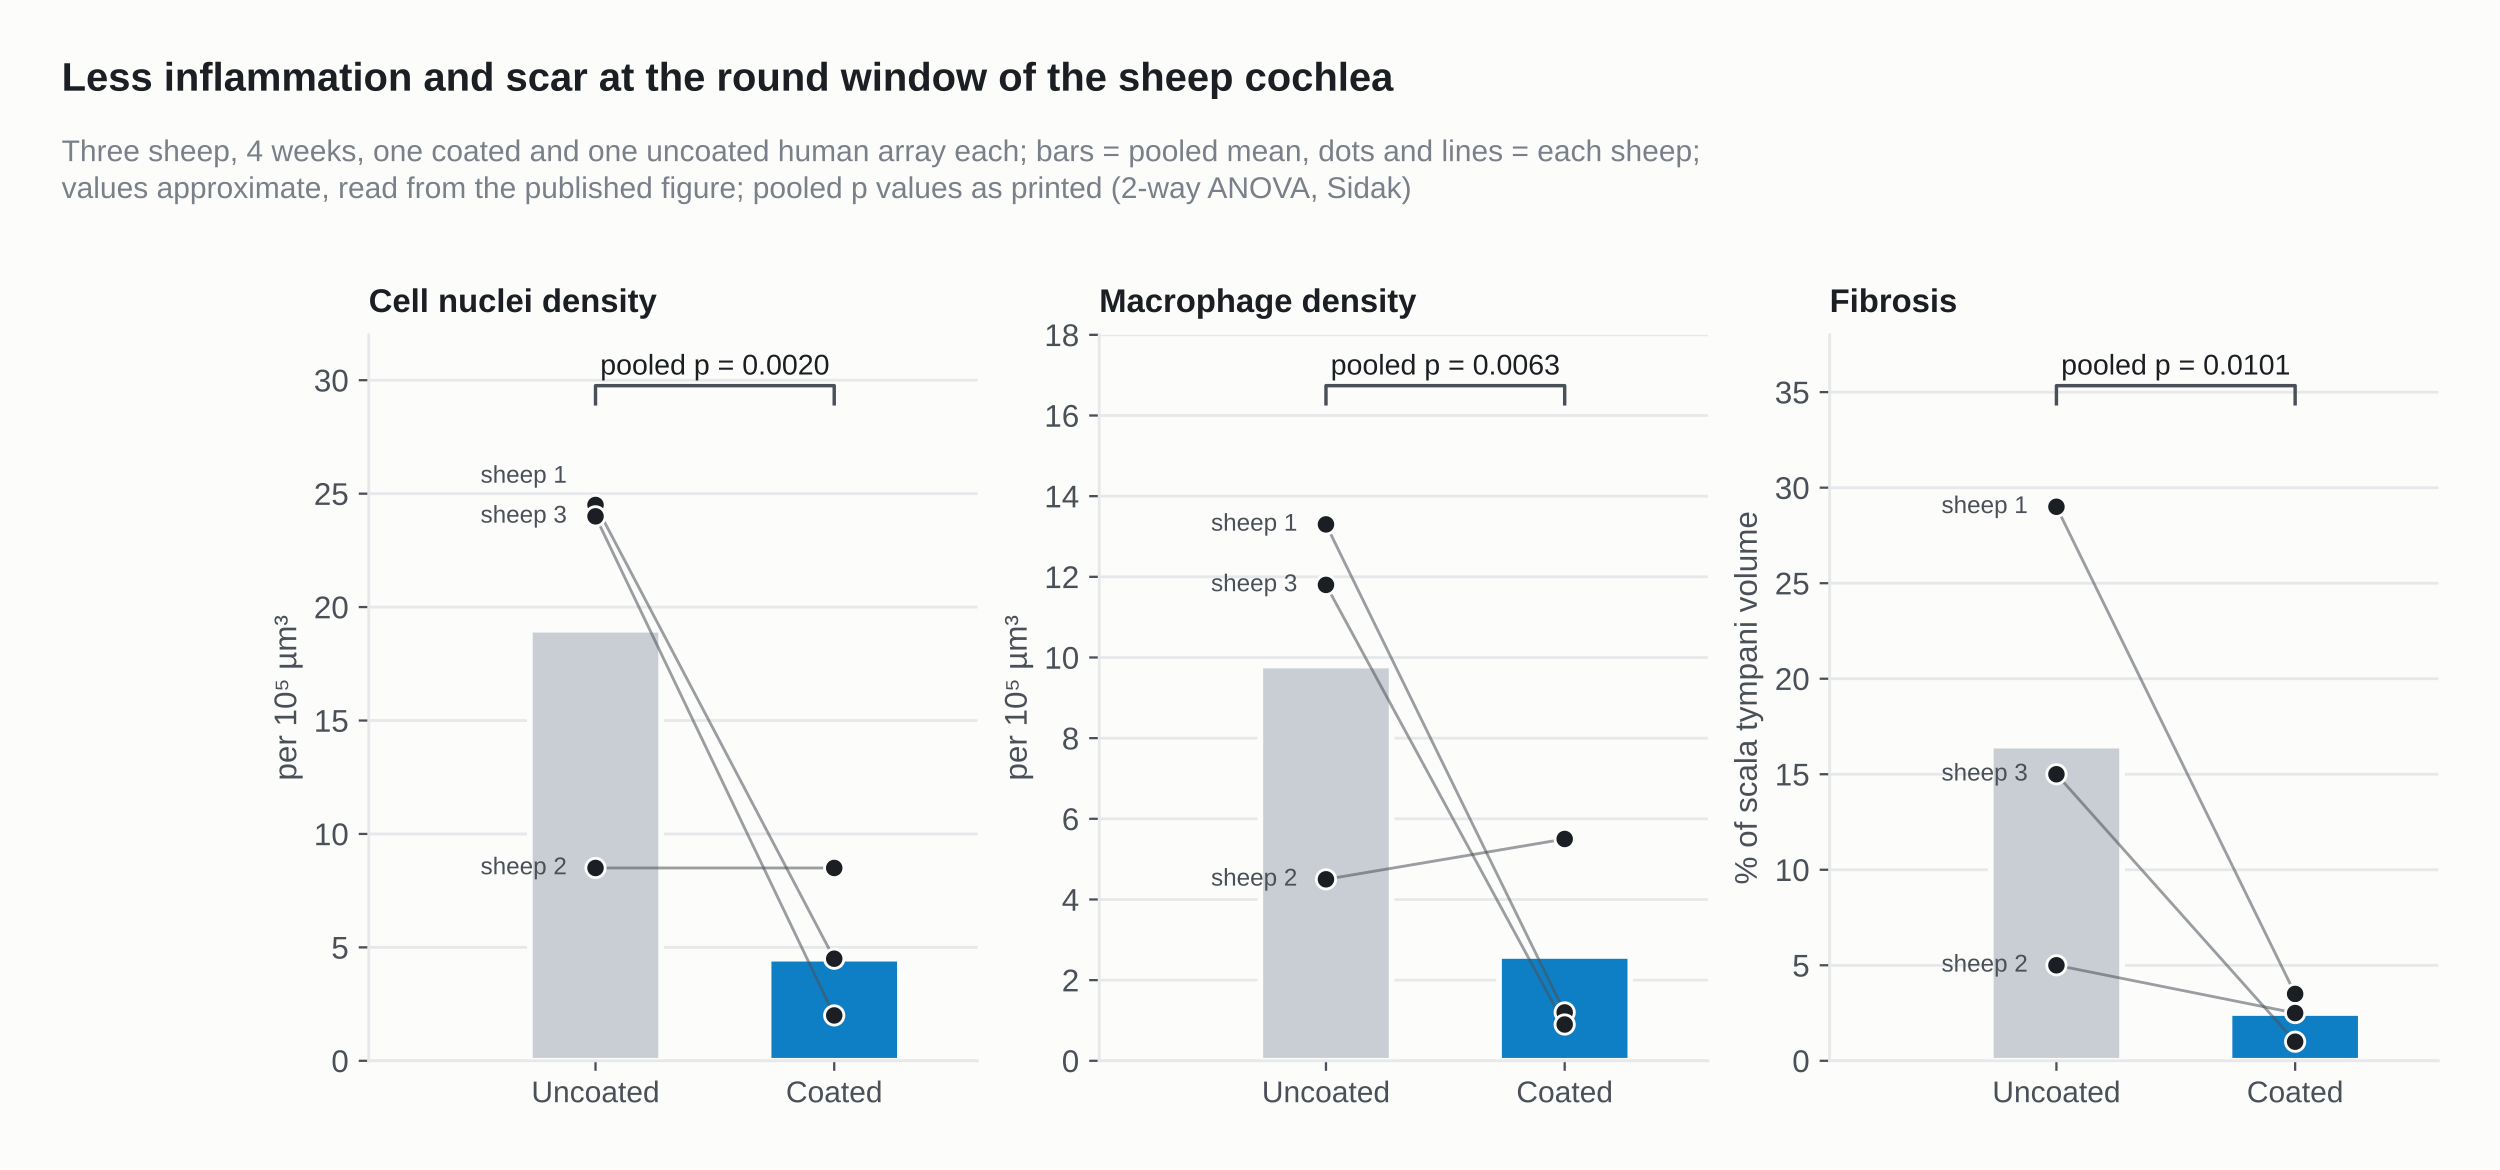
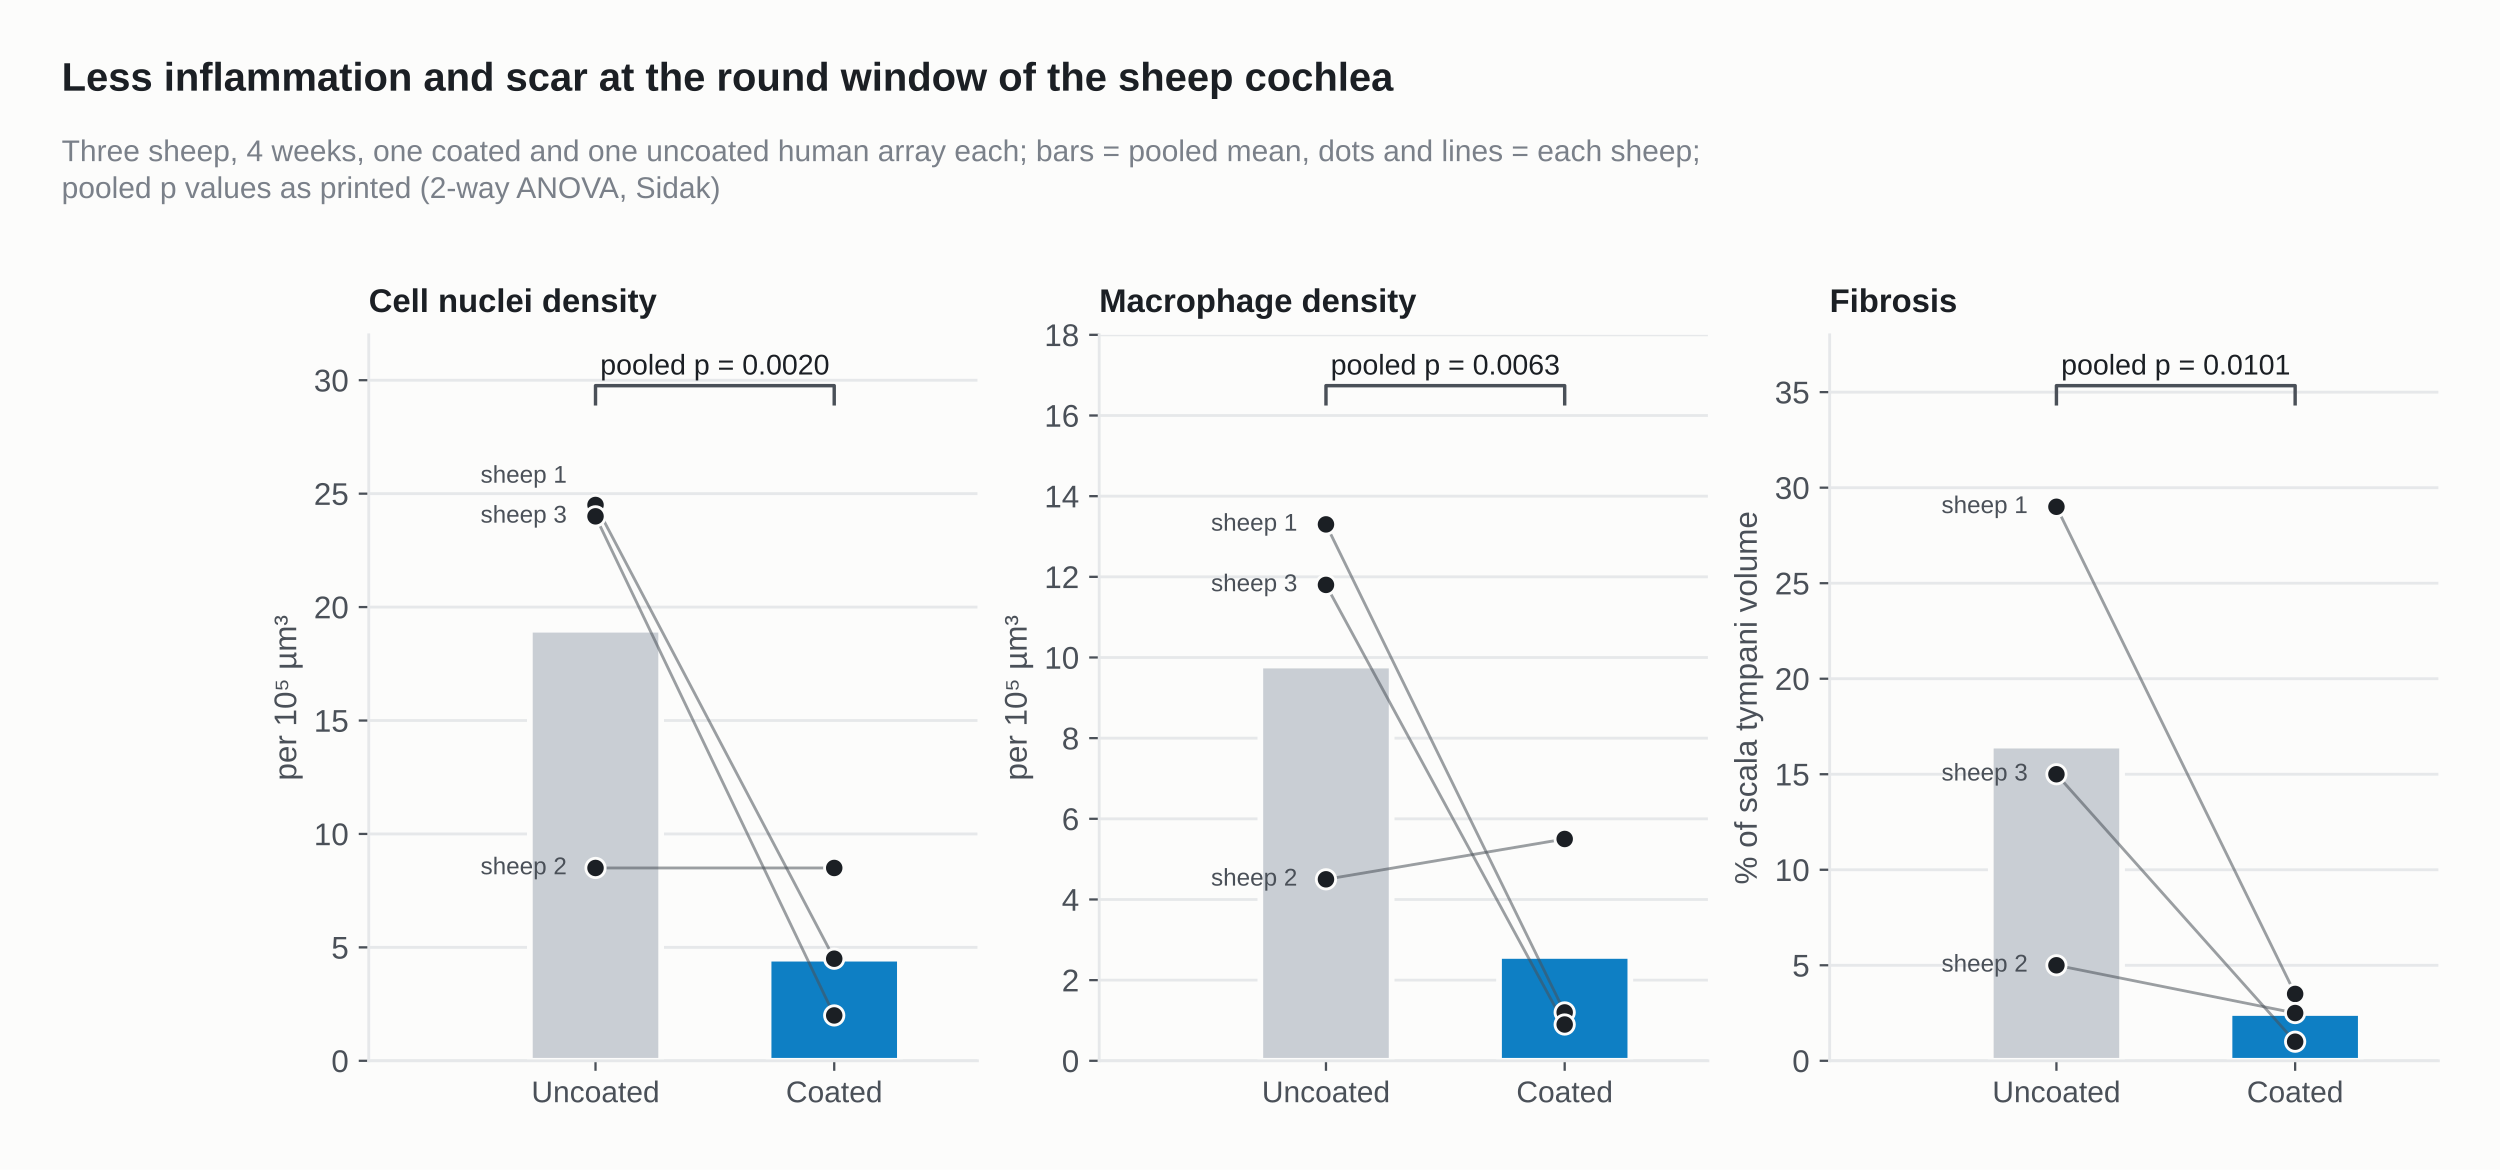
<svg xmlns="http://www.w3.org/2000/svg" xmlns:xlink="http://www.w3.org/1999/xlink" width="876.24pt" height="410.011pt" viewBox="0 0 876.24 410.011" version="1.1">
  <defs>
    <style type="text/css">*{stroke-linejoin: round; stroke-linecap: butt}</style>
  </defs>
  <g id="figure_1">
    <g id="patch_1">
      <path d="M 0 410.011  L 876.24 410.011  L 876.24 0  L 0 0  z " style="fill: #fcfcfb" />
    </g>
    <g id="axes_1">
      <g id="patch_2">
        <path d="M 129.24 371.808  L 342.593 371.808  L 342.593 117.36  L 129.24 117.36  z " style="fill: #fcfcfb" />
      </g>
      <g id="matplotlib.axis_1">
        <g id="xtick_1">
          <g id="line2d_1">
            <defs>
-               <path id="m5750cc6b19" d="M 0 0  L 0 3.5  " style="stroke: #4a5058; stroke-width: 0.8" />
+               <path id="m4c421e52c9" d="M 0 0  L 0 3.5  " style="stroke: #4a5058; stroke-width: 0.8" />
            </defs>
            <g>
-               <use xlink:href="#m5750cc6b19" x="208.724" y="371.808" style="fill: #4a5058; stroke: #4a5058; stroke-width: 0.8" />
+               <use xlink:href="#m4c421e52c9" x="208.724" y="371.808" style="fill: #4a5058; stroke: #4a5058; stroke-width: 0.8" />
            </g>
          </g>
          <g id="text_1">
            <text style="fill: #4a5058; font: 10.5px 'Arial'; text-anchor: middle" x="208.724" y="386.324" transform="rotate(-0 208.7244 386.3237)">Uncoated</text>
          </g>
        </g>
        <g id="xtick_2">
          <g id="line2d_2">
            <g>
-               <use xlink:href="#m5750cc6b19" x="292.392" y="371.808" style="fill: #4a5058; stroke: #4a5058; stroke-width: 0.8" />
+               <use xlink:href="#m4c421e52c9" x="292.392" y="371.808" style="fill: #4a5058; stroke: #4a5058; stroke-width: 0.8" />
            </g>
          </g>
          <g id="text_2">
            <text style="fill: #4a5058; font: 10.5px 'Arial'; text-anchor: middle" x="292.392" y="386.324" transform="rotate(-0 292.3922 386.3237)">Coated</text>
          </g>
        </g>
      </g>
      <g id="matplotlib.axis_2">
        <g id="ytick_1">
          <g id="line2d_3">
-             <path d="M 129.24 371.808  L 342.593 371.808  " clip-path="url(#pefce71b043)" style="fill: none; stroke: #e6e8ea; stroke-linecap: square" />
+             <path d="M 129.24 371.808  L 342.593 371.808  " clip-path="url(#p0091a030ba)" style="fill: none; stroke: #e6e8ea; stroke-linecap: square" />
          </g>
          <g id="line2d_4">
            <defs>
-               <path id="m27b8c08f31" d="M 0 0  L -3.5 0  " style="stroke: #4a5058; stroke-width: 0.8" />
+               <path id="m1d4801382e" d="M 0 0  L -3.5 0  " style="stroke: #4a5058; stroke-width: 0.8" />
            </defs>
            <g>
-               <use xlink:href="#m27b8c08f31" x="129.24" y="371.808" style="fill: #4a5058; stroke: #4a5058; stroke-width: 0.8" />
+               <use xlink:href="#m1d4801382e" x="129.24" y="371.808" style="fill: #4a5058; stroke: #4a5058; stroke-width: 0.8" />
            </g>
          </g>
          <g id="text_3">
            <text style="fill: #4a5058; font: 11px 'Arial'; text-anchor: end" x="122.24" y="375.745" transform="rotate(-0 122.24 375.7448)">0</text>
          </g>
        </g>
        <g id="ytick_2">
          <g id="line2d_5">
-             <path d="M 129.24 332.05  L 342.593 332.05  " clip-path="url(#pefce71b043)" style="fill: none; stroke: #e6e8ea; stroke-linecap: square" />
+             <path d="M 129.24 332.05  L 342.593 332.05  " clip-path="url(#p0091a030ba)" style="fill: none; stroke: #e6e8ea; stroke-linecap: square" />
          </g>
          <g id="line2d_6">
            <g>
-               <use xlink:href="#m27b8c08f31" x="129.24" y="332.05" style="fill: #4a5058; stroke: #4a5058; stroke-width: 0.8" />
+               <use xlink:href="#m1d4801382e" x="129.24" y="332.05" style="fill: #4a5058; stroke: #4a5058; stroke-width: 0.8" />
            </g>
          </g>
          <g id="text_4">
            <text style="fill: #4a5058; font: 11px 'Arial'; text-anchor: end" x="122.24" y="335.987" transform="rotate(-0 122.24 335.9873)">5</text>
          </g>
        </g>
        <g id="ytick_3">
          <g id="line2d_7">
-             <path d="M 129.24 292.293  L 342.593 292.293  " clip-path="url(#pefce71b043)" style="fill: none; stroke: #e6e8ea; stroke-linecap: square" />
+             <path d="M 129.24 292.293  L 342.593 292.293  " clip-path="url(#p0091a030ba)" style="fill: none; stroke: #e6e8ea; stroke-linecap: square" />
          </g>
          <g id="line2d_8">
            <g>
-               <use xlink:href="#m27b8c08f31" x="129.24" y="292.293" style="fill: #4a5058; stroke: #4a5058; stroke-width: 0.8" />
+               <use xlink:href="#m1d4801382e" x="129.24" y="292.293" style="fill: #4a5058; stroke: #4a5058; stroke-width: 0.8" />
            </g>
          </g>
          <g id="text_5">
            <text style="fill: #4a5058; font: 11px 'Arial'; text-anchor: end" x="122.24" y="296.23" transform="rotate(-0 122.24 296.2298)">10</text>
          </g>
        </g>
        <g id="ytick_4">
          <g id="line2d_9">
-             <path d="M 129.24 252.536  L 342.593 252.536  " clip-path="url(#pefce71b043)" style="fill: none; stroke: #e6e8ea; stroke-linecap: square" />
+             <path d="M 129.24 252.536  L 342.593 252.536  " clip-path="url(#p0091a030ba)" style="fill: none; stroke: #e6e8ea; stroke-linecap: square" />
          </g>
          <g id="line2d_10">
            <g>
-               <use xlink:href="#m27b8c08f31" x="129.24" y="252.536" style="fill: #4a5058; stroke: #4a5058; stroke-width: 0.8" />
+               <use xlink:href="#m1d4801382e" x="129.24" y="252.536" style="fill: #4a5058; stroke: #4a5058; stroke-width: 0.8" />
            </g>
          </g>
          <g id="text_6">
            <text style="fill: #4a5058; font: 11px 'Arial'; text-anchor: end" x="122.24" y="256.472" transform="rotate(-0 122.24 256.4723)">15</text>
          </g>
        </g>
        <g id="ytick_5">
          <g id="line2d_11">
-             <path d="M 129.24 212.778  L 342.593 212.778  " clip-path="url(#pefce71b043)" style="fill: none; stroke: #e6e8ea; stroke-linecap: square" />
+             <path d="M 129.24 212.778  L 342.593 212.778  " clip-path="url(#p0091a030ba)" style="fill: none; stroke: #e6e8ea; stroke-linecap: square" />
          </g>
          <g id="line2d_12">
            <g>
-               <use xlink:href="#m27b8c08f31" x="129.24" y="212.778" style="fill: #4a5058; stroke: #4a5058; stroke-width: 0.8" />
+               <use xlink:href="#m1d4801382e" x="129.24" y="212.778" style="fill: #4a5058; stroke: #4a5058; stroke-width: 0.8" />
            </g>
          </g>
          <g id="text_7">
            <text style="fill: #4a5058; font: 11px 'Arial'; text-anchor: end" x="122.24" y="216.715" transform="rotate(-0 122.24 216.7148)">20</text>
          </g>
        </g>
        <g id="ytick_6">
          <g id="line2d_13">
-             <path d="M 129.24 173.02  L 342.593 173.02  " clip-path="url(#pefce71b043)" style="fill: none; stroke: #e6e8ea; stroke-linecap: square" />
+             <path d="M 129.24 173.02  L 342.593 173.02  " clip-path="url(#p0091a030ba)" style="fill: none; stroke: #e6e8ea; stroke-linecap: square" />
          </g>
          <g id="line2d_14">
            <g>
-               <use xlink:href="#m27b8c08f31" x="129.24" y="173.02" style="fill: #4a5058; stroke: #4a5058; stroke-width: 0.8" />
+               <use xlink:href="#m1d4801382e" x="129.24" y="173.02" style="fill: #4a5058; stroke: #4a5058; stroke-width: 0.8" />
            </g>
          </g>
          <g id="text_8">
            <text style="fill: #4a5058; font: 11px 'Arial'; text-anchor: end" x="122.24" y="176.957" transform="rotate(-0 122.24 176.9573)">25</text>
          </g>
        </g>
        <g id="ytick_7">
          <g id="line2d_15">
-             <path d="M 129.24 133.263  L 342.593 133.263  " clip-path="url(#pefce71b043)" style="fill: none; stroke: #e6e8ea; stroke-linecap: square" />
+             <path d="M 129.24 133.263  L 342.593 133.263  " clip-path="url(#p0091a030ba)" style="fill: none; stroke: #e6e8ea; stroke-linecap: square" />
          </g>
          <g id="line2d_16">
            <g>
-               <use xlink:href="#m27b8c08f31" x="129.24" y="133.263" style="fill: #4a5058; stroke: #4a5058; stroke-width: 0.8" />
+               <use xlink:href="#m1d4801382e" x="129.24" y="133.263" style="fill: #4a5058; stroke: #4a5058; stroke-width: 0.8" />
            </g>
          </g>
          <g id="text_9">
            <text style="fill: #4a5058; font: 11px 'Arial'; text-anchor: end" x="122.24" y="137.2" transform="rotate(-0 122.24 137.1998)">30</text>
          </g>
        </g>
        <g id="text_10">
          <text style="fill: #4a5058; font: 11px 'Arial'; text-anchor: middle" x="103.82" y="244.584" transform="rotate(-90 103.8197 244.584)">per 10⁵ µm³</text>
        </g>
      </g>
      <g id="patch_3">
-         <path d="M 185.716 371.808  L 231.733 371.808  L 231.733 220.73  L 185.716 220.73  z " clip-path="url(#pefce71b043)" style="fill: #c9ced4; stroke: #fcfcfb; stroke-width: 2; stroke-linejoin: miter" />
+         <path d="M 185.716 371.808  L 231.733 371.808  L 231.733 220.73  L 185.716 220.73  z " clip-path="url(#p0091a030ba)" style="fill: #c9ced4; stroke: #fcfcfb; stroke-width: 2; stroke-linejoin: miter" />
      </g>
      <g id="patch_4">
-         <path d="M 269.384 371.808  L 315.401 371.808  L 315.401 336.026  L 269.384 336.026  z " clip-path="url(#pefce71b043)" style="fill: #0e7fc4; stroke: #fcfcfb; stroke-width: 2; stroke-linejoin: miter" />
+         <path d="M 269.384 371.808  L 315.401 371.808  L 315.401 336.026  L 269.384 336.026  z " clip-path="url(#p0091a030ba)" style="fill: #0e7fc4; stroke: #fcfcfb; stroke-width: 2; stroke-linejoin: miter" />
      </g>
      <g id="line2d_17">
        <path d="M 208.724 141.533  L 208.724 135.171  L 292.392 135.171  L 292.392 141.533  " style="fill: none; stroke: #4a5058; stroke-width: 1.2; stroke-linecap: square" />
      </g>
      <g id="patch_5">
        <path d="M 129.24 371.808  L 129.24 117.36  " style="fill: none; stroke: #e6e8ea; stroke-linejoin: miter; stroke-linecap: square" />
      </g>
      <g id="patch_6">
        <path d="M 129.24 371.808  L 342.593 371.808  " style="fill: none; stroke: #e6e8ea; stroke-linejoin: miter; stroke-linecap: square" />
      </g>
      <g id="line2d_18">
-         <path d="M 208.724 176.996  L 292.392 336.026  " clip-path="url(#pefce71b043)" style="fill: none; stroke: #4a5058; stroke-opacity: 0.55; stroke-linecap: square" />
+         <path d="M 208.724 176.996  L 292.392 336.026  " clip-path="url(#p0091a030ba)" style="fill: none; stroke: #4a5058; stroke-opacity: 0.55; stroke-linecap: square" />
      </g>
      <g id="text_11">
        <text style="fill: #4a5058; font: 8.5px 'Arial'; text-anchor: end" x="198.684" y="169.187" transform="rotate(-0 198.6843 169.1874)">sheep 1</text>
      </g>
      <g id="line2d_19">
-         <path d="M 208.724 304.22  L 292.392 304.22  " clip-path="url(#pefce71b043)" style="fill: none; stroke: #4a5058; stroke-opacity: 0.55; stroke-linecap: square" />
+         <path d="M 208.724 304.22  L 292.392 304.22  " clip-path="url(#p0091a030ba)" style="fill: none; stroke: #4a5058; stroke-opacity: 0.55; stroke-linecap: square" />
      </g>
      <g id="text_12">
        <text style="fill: #4a5058; font: 8.5px 'Arial'; text-anchor: end" x="198.684" y="306.43" transform="rotate(-0 198.6843 306.4303)">sheep 2</text>
      </g>
      <g id="line2d_20">
-         <path d="M 208.724 180.972  L 292.392 355.905  " clip-path="url(#pefce71b043)" style="fill: none; stroke: #4a5058; stroke-opacity: 0.55; stroke-linecap: square" />
+         <path d="M 208.724 180.972  L 292.392 355.905  " clip-path="url(#p0091a030ba)" style="fill: none; stroke: #4a5058; stroke-opacity: 0.55; stroke-linecap: square" />
      </g>
      <g id="text_13">
        <text style="fill: #4a5058; font: 8.5px 'Arial'; text-anchor: end" x="198.684" y="183.182" transform="rotate(-0 198.6843 183.182)">sheep 3</text>
      </g>
      <g id="text_14">
        <text style="fill: #1b1f24; font: 10px 'Arial'; text-anchor: middle" x="250.558" y="131.275" transform="rotate(-0 250.5583 131.2755)">pooled p = 0.0020</text>
      </g>
      <g id="text_15">
        <text style="fill: #1b1f24; font: 700 11.5px 'Arial'; text-anchor: start" x="129.24" y="109.36" transform="rotate(-0 129.24 109.36)">Cell nuclei density</text>
      </g>
      <g id="PathCollection_1">
        <defs>
-           <path id="m8e8d3b7c67" d="M 0 3.391  C 0.899 3.391 1.762 3.034 2.398 2.398  C 3.034 1.762 3.391 0.899 3.391 0  C 3.391 -0.899 3.034 -1.762 2.398 -2.398  C 1.762 -3.034 0.899 -3.391 0 -3.391  C -0.899 -3.391 -1.762 -3.034 -2.398 -2.398  C -3.034 -1.762 -3.391 -0.899 -3.391 0  C -3.391 0.899 -3.034 1.762 -2.398 2.398  C -1.762 3.034 -0.899 3.391 0 3.391  z " style="stroke: #fcfcfb" />
+           <path id="m6456b37230" d="M 0 3.391  C 0.899 3.391 1.762 3.034 2.398 2.398  C 3.034 1.762 3.391 0.899 3.391 0  C 3.391 -0.899 3.034 -1.762 2.398 -2.398  C 1.762 -3.034 0.899 -3.391 0 -3.391  C -0.899 -3.391 -1.762 -3.034 -2.398 -2.398  C -3.034 -1.762 -3.391 -0.899 -3.391 0  C -3.391 0.899 -3.034 1.762 -2.398 2.398  C -1.762 3.034 -0.899 3.391 0 3.391  z " style="stroke: #fcfcfb" />
        </defs>
-         <g clip-path="url(#pefce71b043)">
-           <use xlink:href="#m8e8d3b7c67" x="208.724" y="176.996" style="fill: #1b1f24; stroke: #fcfcfb" />
-           <use xlink:href="#m8e8d3b7c67" x="292.392" y="336.026" style="fill: #1b1f24; stroke: #fcfcfb" />
+         <g clip-path="url(#p0091a030ba)">
+           <use xlink:href="#m6456b37230" x="208.724" y="176.996" style="fill: #1b1f24; stroke: #fcfcfb" />
+           <use xlink:href="#m6456b37230" x="292.392" y="336.026" style="fill: #1b1f24; stroke: #fcfcfb" />
        </g>
      </g>
      <g id="PathCollection_2">
-         <g clip-path="url(#pefce71b043)">
-           <use xlink:href="#m8e8d3b7c67" x="208.724" y="304.22" style="fill: #1b1f24; stroke: #fcfcfb" />
-           <use xlink:href="#m8e8d3b7c67" x="292.392" y="304.22" style="fill: #1b1f24; stroke: #fcfcfb" />
+         <g clip-path="url(#p0091a030ba)">
+           <use xlink:href="#m6456b37230" x="208.724" y="304.22" style="fill: #1b1f24; stroke: #fcfcfb" />
+           <use xlink:href="#m6456b37230" x="292.392" y="304.22" style="fill: #1b1f24; stroke: #fcfcfb" />
        </g>
      </g>
      <g id="PathCollection_3">
-         <g clip-path="url(#pefce71b043)">
-           <use xlink:href="#m8e8d3b7c67" x="208.724" y="180.972" style="fill: #1b1f24; stroke: #fcfcfb" />
-           <use xlink:href="#m8e8d3b7c67" x="292.392" y="355.905" style="fill: #1b1f24; stroke: #fcfcfb" />
+         <g clip-path="url(#p0091a030ba)">
+           <use xlink:href="#m6456b37230" x="208.724" y="180.972" style="fill: #1b1f24; stroke: #fcfcfb" />
+           <use xlink:href="#m6456b37230" x="292.392" y="355.905" style="fill: #1b1f24; stroke: #fcfcfb" />
        </g>
      </g>
    </g>
    <g id="axes_2">
      <g id="patch_7">
        <path d="M 385.264 371.808  L 598.616 371.808  L 598.616 117.36  L 385.264 117.36  z " style="fill: #fcfcfb" />
      </g>
      <g id="matplotlib.axis_3">
        <g id="xtick_3">
          <g id="line2d_21">
            <g>
-               <use xlink:href="#m5750cc6b19" x="464.748" y="371.808" style="fill: #4a5058; stroke: #4a5058; stroke-width: 0.8" />
+               <use xlink:href="#m4c421e52c9" x="464.748" y="371.808" style="fill: #4a5058; stroke: #4a5058; stroke-width: 0.8" />
            </g>
          </g>
          <g id="text_16">
            <text style="fill: #4a5058; font: 10.5px 'Arial'; text-anchor: middle" x="464.748" y="386.324" transform="rotate(-0 464.748 386.3237)">Uncoated</text>
          </g>
        </g>
        <g id="xtick_4">
          <g id="line2d_22">
            <g>
-               <use xlink:href="#m5750cc6b19" x="548.416" y="371.808" style="fill: #4a5058; stroke: #4a5058; stroke-width: 0.8" />
+               <use xlink:href="#m4c421e52c9" x="548.416" y="371.808" style="fill: #4a5058; stroke: #4a5058; stroke-width: 0.8" />
            </g>
          </g>
          <g id="text_17">
            <text style="fill: #4a5058; font: 10.5px 'Arial'; text-anchor: middle" x="548.416" y="386.324" transform="rotate(-0 548.4158 386.3237)">Coated</text>
          </g>
        </g>
      </g>
      <g id="matplotlib.axis_4">
        <g id="ytick_8">
          <g id="line2d_23">
-             <path d="M 385.264 371.808  L 598.616 371.808  " clip-path="url(#p427f49ec24)" style="fill: none; stroke: #e6e8ea; stroke-linecap: square" />
+             <path d="M 385.264 371.808  L 598.616 371.808  " clip-path="url(#pd636eccca0)" style="fill: none; stroke: #e6e8ea; stroke-linecap: square" />
          </g>
          <g id="line2d_24">
            <g>
-               <use xlink:href="#m27b8c08f31" x="385.264" y="371.808" style="fill: #4a5058; stroke: #4a5058; stroke-width: 0.8" />
+               <use xlink:href="#m1d4801382e" x="385.264" y="371.808" style="fill: #4a5058; stroke: #4a5058; stroke-width: 0.8" />
            </g>
          </g>
          <g id="text_18">
            <text style="fill: #4a5058; font: 11px 'Arial'; text-anchor: end" x="378.264" y="375.745" transform="rotate(-0 378.2635 375.7448)">0</text>
          </g>
        </g>
        <g id="ytick_9">
          <g id="line2d_25">
-             <path d="M 385.264 343.536  L 598.616 343.536  " clip-path="url(#p427f49ec24)" style="fill: none; stroke: #e6e8ea; stroke-linecap: square" />
+             <path d="M 385.264 343.536  L 598.616 343.536  " clip-path="url(#pd636eccca0)" style="fill: none; stroke: #e6e8ea; stroke-linecap: square" />
          </g>
          <g id="line2d_26">
            <g>
-               <use xlink:href="#m27b8c08f31" x="385.264" y="343.536" style="fill: #4a5058; stroke: #4a5058; stroke-width: 0.8" />
+               <use xlink:href="#m1d4801382e" x="385.264" y="343.536" style="fill: #4a5058; stroke: #4a5058; stroke-width: 0.8" />
            </g>
          </g>
          <g id="text_19">
            <text style="fill: #4a5058; font: 11px 'Arial'; text-anchor: end" x="378.264" y="347.473" transform="rotate(-0 378.2635 347.4728)">2</text>
          </g>
        </g>
        <g id="ytick_10">
          <g id="line2d_27">
-             <path d="M 385.264 315.264  L 598.616 315.264  " clip-path="url(#p427f49ec24)" style="fill: none; stroke: #e6e8ea; stroke-linecap: square" />
+             <path d="M 385.264 315.264  L 598.616 315.264  " clip-path="url(#pd636eccca0)" style="fill: none; stroke: #e6e8ea; stroke-linecap: square" />
          </g>
          <g id="line2d_28">
            <g>
-               <use xlink:href="#m27b8c08f31" x="385.264" y="315.264" style="fill: #4a5058; stroke: #4a5058; stroke-width: 0.8" />
+               <use xlink:href="#m1d4801382e" x="385.264" y="315.264" style="fill: #4a5058; stroke: #4a5058; stroke-width: 0.8" />
            </g>
          </g>
          <g id="text_20">
            <text style="fill: #4a5058; font: 11px 'Arial'; text-anchor: end" x="378.264" y="319.201" transform="rotate(-0 378.2635 319.2008)">4</text>
          </g>
        </g>
        <g id="ytick_11">
          <g id="line2d_29">
-             <path d="M 385.264 286.992  L 598.616 286.992  " clip-path="url(#p427f49ec24)" style="fill: none; stroke: #e6e8ea; stroke-linecap: square" />
+             <path d="M 385.264 286.992  L 598.616 286.992  " clip-path="url(#pd636eccca0)" style="fill: none; stroke: #e6e8ea; stroke-linecap: square" />
          </g>
          <g id="line2d_30">
            <g>
-               <use xlink:href="#m27b8c08f31" x="385.264" y="286.992" style="fill: #4a5058; stroke: #4a5058; stroke-width: 0.8" />
+               <use xlink:href="#m1d4801382e" x="385.264" y="286.992" style="fill: #4a5058; stroke: #4a5058; stroke-width: 0.8" />
            </g>
          </g>
          <g id="text_21">
            <text style="fill: #4a5058; font: 11px 'Arial'; text-anchor: end" x="378.264" y="290.929" transform="rotate(-0 378.2635 290.9288)">6</text>
          </g>
        </g>
        <g id="ytick_12">
          <g id="line2d_31">
-             <path d="M 385.264 258.72  L 598.616 258.72  " clip-path="url(#p427f49ec24)" style="fill: none; stroke: #e6e8ea; stroke-linecap: square" />
+             <path d="M 385.264 258.72  L 598.616 258.72  " clip-path="url(#pd636eccca0)" style="fill: none; stroke: #e6e8ea; stroke-linecap: square" />
          </g>
          <g id="line2d_32">
            <g>
-               <use xlink:href="#m27b8c08f31" x="385.264" y="258.72" style="fill: #4a5058; stroke: #4a5058; stroke-width: 0.8" />
+               <use xlink:href="#m1d4801382e" x="385.264" y="258.72" style="fill: #4a5058; stroke: #4a5058; stroke-width: 0.8" />
            </g>
          </g>
          <g id="text_22">
            <text style="fill: #4a5058; font: 11px 'Arial'; text-anchor: end" x="378.264" y="262.657" transform="rotate(-0 378.2635 262.6568)">8</text>
          </g>
        </g>
        <g id="ytick_13">
          <g id="line2d_33">
-             <path d="M 385.264 230.448  L 598.616 230.448  " clip-path="url(#p427f49ec24)" style="fill: none; stroke: #e6e8ea; stroke-linecap: square" />
+             <path d="M 385.264 230.448  L 598.616 230.448  " clip-path="url(#pd636eccca0)" style="fill: none; stroke: #e6e8ea; stroke-linecap: square" />
          </g>
          <g id="line2d_34">
            <g>
-               <use xlink:href="#m27b8c08f31" x="385.264" y="230.448" style="fill: #4a5058; stroke: #4a5058; stroke-width: 0.8" />
+               <use xlink:href="#m1d4801382e" x="385.264" y="230.448" style="fill: #4a5058; stroke: #4a5058; stroke-width: 0.8" />
            </g>
          </g>
          <g id="text_23">
            <text style="fill: #4a5058; font: 11px 'Arial'; text-anchor: end" x="378.264" y="234.385" transform="rotate(-0 378.2635 234.3848)">10</text>
          </g>
        </g>
        <g id="ytick_14">
          <g id="line2d_35">
-             <path d="M 385.264 202.176  L 598.616 202.176  " clip-path="url(#p427f49ec24)" style="fill: none; stroke: #e6e8ea; stroke-linecap: square" />
+             <path d="M 385.264 202.176  L 598.616 202.176  " clip-path="url(#pd636eccca0)" style="fill: none; stroke: #e6e8ea; stroke-linecap: square" />
          </g>
          <g id="line2d_36">
            <g>
-               <use xlink:href="#m27b8c08f31" x="385.264" y="202.176" style="fill: #4a5058; stroke: #4a5058; stroke-width: 0.8" />
+               <use xlink:href="#m1d4801382e" x="385.264" y="202.176" style="fill: #4a5058; stroke: #4a5058; stroke-width: 0.8" />
            </g>
          </g>
          <g id="text_24">
            <text style="fill: #4a5058; font: 11px 'Arial'; text-anchor: end" x="378.264" y="206.113" transform="rotate(-0 378.2635 206.1128)">12</text>
          </g>
        </g>
        <g id="ytick_15">
          <g id="line2d_37">
-             <path d="M 385.264 173.904  L 598.616 173.904  " clip-path="url(#p427f49ec24)" style="fill: none; stroke: #e6e8ea; stroke-linecap: square" />
+             <path d="M 385.264 173.904  L 598.616 173.904  " clip-path="url(#pd636eccca0)" style="fill: none; stroke: #e6e8ea; stroke-linecap: square" />
          </g>
          <g id="line2d_38">
            <g>
-               <use xlink:href="#m27b8c08f31" x="385.264" y="173.904" style="fill: #4a5058; stroke: #4a5058; stroke-width: 0.8" />
+               <use xlink:href="#m1d4801382e" x="385.264" y="173.904" style="fill: #4a5058; stroke: #4a5058; stroke-width: 0.8" />
            </g>
          </g>
          <g id="text_25">
            <text style="fill: #4a5058; font: 11px 'Arial'; text-anchor: end" x="378.264" y="177.841" transform="rotate(-0 378.2635 177.8408)">14</text>
          </g>
        </g>
        <g id="ytick_16">
          <g id="line2d_39">
-             <path d="M 385.264 145.632  L 598.616 145.632  " clip-path="url(#p427f49ec24)" style="fill: none; stroke: #e6e8ea; stroke-linecap: square" />
+             <path d="M 385.264 145.632  L 598.616 145.632  " clip-path="url(#pd636eccca0)" style="fill: none; stroke: #e6e8ea; stroke-linecap: square" />
          </g>
          <g id="line2d_40">
            <g>
-               <use xlink:href="#m27b8c08f31" x="385.264" y="145.632" style="fill: #4a5058; stroke: #4a5058; stroke-width: 0.8" />
+               <use xlink:href="#m1d4801382e" x="385.264" y="145.632" style="fill: #4a5058; stroke: #4a5058; stroke-width: 0.8" />
            </g>
          </g>
          <g id="text_26">
            <text style="fill: #4a5058; font: 11px 'Arial'; text-anchor: end" x="378.264" y="149.569" transform="rotate(-0 378.2635 149.5688)">16</text>
          </g>
        </g>
        <g id="ytick_17">
          <g id="line2d_41">
-             <path d="M 385.264 117.36  L 598.616 117.36  " clip-path="url(#p427f49ec24)" style="fill: none; stroke: #e6e8ea; stroke-linecap: square" />
+             <path d="M 385.264 117.36  L 598.616 117.36  " clip-path="url(#pd636eccca0)" style="fill: none; stroke: #e6e8ea; stroke-linecap: square" />
          </g>
          <g id="line2d_42">
            <g>
-               <use xlink:href="#m27b8c08f31" x="385.264" y="117.36" style="fill: #4a5058; stroke: #4a5058; stroke-width: 0.8" />
+               <use xlink:href="#m1d4801382e" x="385.264" y="117.36" style="fill: #4a5058; stroke: #4a5058; stroke-width: 0.8" />
            </g>
          </g>
          <g id="text_27">
            <text style="fill: #4a5058; font: 11px 'Arial'; text-anchor: end" x="378.264" y="121.297" transform="rotate(-0 378.2635 121.2968)">18</text>
          </g>
        </g>
        <g id="text_28">
          <text style="fill: #4a5058; font: 11px 'Arial'; text-anchor: middle" x="359.843" y="244.584" transform="rotate(-90 359.8432 244.584)">per 10⁵ µm³</text>
        </g>
      </g>
      <g id="patch_8">
-         <path d="M 441.739 371.808  L 487.757 371.808  L 487.757 233.275  L 441.739 233.275  z " clip-path="url(#p427f49ec24)" style="fill: #c9ced4; stroke: #fcfcfb; stroke-width: 2; stroke-linejoin: miter" />
+         <path d="M 441.739 371.808  L 487.757 371.808  L 487.757 233.275  L 441.739 233.275  z " clip-path="url(#pd636eccca0)" style="fill: #c9ced4; stroke: #fcfcfb; stroke-width: 2; stroke-linejoin: miter" />
      </g>
      <g id="patch_9">
-         <path d="M 525.407 371.808  L 571.424 371.808  L 571.424 335.054  L 525.407 335.054  z " clip-path="url(#p427f49ec24)" style="fill: #0e7fc4; stroke: #fcfcfb; stroke-width: 2; stroke-linejoin: miter" />
+         <path d="M 525.407 371.808  L 571.424 371.808  L 571.424 335.054  L 525.407 335.054  z " clip-path="url(#pd636eccca0)" style="fill: #0e7fc4; stroke: #fcfcfb; stroke-width: 2; stroke-linejoin: miter" />
      </g>
      <g id="line2d_43">
        <path d="M 464.748 141.533  L 464.748 135.171  L 548.416 135.171  L 548.416 141.533  " style="fill: none; stroke: #4a5058; stroke-width: 1.2; stroke-linecap: square" />
      </g>
      <g id="patch_10">
        <path d="M 385.264 371.808  L 385.264 117.36  " style="fill: none; stroke: #e6e8ea; stroke-linejoin: miter; stroke-linecap: square" />
      </g>
      <g id="patch_11">
        <path d="M 385.264 371.808  L 598.616 371.808  " style="fill: none; stroke: #e6e8ea; stroke-linejoin: miter; stroke-linecap: square" />
      </g>
      <g id="line2d_44">
-         <path d="M 464.748 183.799  L 548.416 354.845  " clip-path="url(#p427f49ec24)" style="fill: none; stroke: #4a5058; stroke-opacity: 0.55; stroke-linecap: square" />
+         <path d="M 464.748 183.799  L 548.416 354.845  " clip-path="url(#pd636eccca0)" style="fill: none; stroke: #4a5058; stroke-opacity: 0.55; stroke-linecap: square" />
      </g>
      <g id="text_29">
        <text style="fill: #4a5058; font: 8.5px 'Arial'; text-anchor: end" x="454.708" y="186.009" transform="rotate(-0 454.7078 186.0092)">sheep 1</text>
      </g>
      <g id="line2d_45">
-         <path d="M 464.748 308.196  L 548.416 294.06  " clip-path="url(#p427f49ec24)" style="fill: none; stroke: #4a5058; stroke-opacity: 0.55; stroke-linecap: square" />
+         <path d="M 464.748 308.196  L 548.416 294.06  " clip-path="url(#pd636eccca0)" style="fill: none; stroke: #4a5058; stroke-opacity: 0.55; stroke-linecap: square" />
      </g>
      <g id="text_30">
        <text style="fill: #4a5058; font: 8.5px 'Arial'; text-anchor: end" x="454.708" y="310.406" transform="rotate(-0 454.7078 310.406)">sheep 2</text>
      </g>
      <g id="line2d_46">
-         <path d="M 464.748 205.003  L 548.416 359.086  " clip-path="url(#p427f49ec24)" style="fill: none; stroke: #4a5058; stroke-opacity: 0.55; stroke-linecap: square" />
+         <path d="M 464.748 205.003  L 548.416 359.086  " clip-path="url(#pd636eccca0)" style="fill: none; stroke: #4a5058; stroke-opacity: 0.55; stroke-linecap: square" />
      </g>
      <g id="text_31">
        <text style="fill: #4a5058; font: 8.5px 'Arial'; text-anchor: end" x="454.708" y="207.213" transform="rotate(-0 454.7078 207.2132)">sheep 3</text>
      </g>
      <g id="text_32">
        <text style="fill: #1b1f24; font: 10px 'Arial'; text-anchor: middle" x="506.582" y="131.275" transform="rotate(-0 506.5819 131.2755)">pooled p = 0.0063</text>
      </g>
      <g id="text_33">
        <text style="fill: #1b1f24; font: 700 11.5px 'Arial'; text-anchor: start" x="385.264" y="109.36" transform="rotate(-0 385.2635 109.36)">Macrophage density</text>
      </g>
      <g id="PathCollection_4">
-         <g clip-path="url(#p427f49ec24)">
-           <use xlink:href="#m8e8d3b7c67" x="464.748" y="183.799" style="fill: #1b1f24; stroke: #fcfcfb" />
-           <use xlink:href="#m8e8d3b7c67" x="548.416" y="354.845" style="fill: #1b1f24; stroke: #fcfcfb" />
+         <g clip-path="url(#pd636eccca0)">
+           <use xlink:href="#m6456b37230" x="464.748" y="183.799" style="fill: #1b1f24; stroke: #fcfcfb" />
+           <use xlink:href="#m6456b37230" x="548.416" y="354.845" style="fill: #1b1f24; stroke: #fcfcfb" />
        </g>
      </g>
      <g id="PathCollection_5">
-         <g clip-path="url(#p427f49ec24)">
-           <use xlink:href="#m8e8d3b7c67" x="464.748" y="308.196" style="fill: #1b1f24; stroke: #fcfcfb" />
-           <use xlink:href="#m8e8d3b7c67" x="548.416" y="294.06" style="fill: #1b1f24; stroke: #fcfcfb" />
+         <g clip-path="url(#pd636eccca0)">
+           <use xlink:href="#m6456b37230" x="464.748" y="308.196" style="fill: #1b1f24; stroke: #fcfcfb" />
+           <use xlink:href="#m6456b37230" x="548.416" y="294.06" style="fill: #1b1f24; stroke: #fcfcfb" />
        </g>
      </g>
      <g id="PathCollection_6">
-         <g clip-path="url(#p427f49ec24)">
-           <use xlink:href="#m8e8d3b7c67" x="464.748" y="205.003" style="fill: #1b1f24; stroke: #fcfcfb" />
-           <use xlink:href="#m8e8d3b7c67" x="548.416" y="359.086" style="fill: #1b1f24; stroke: #fcfcfb" />
+         <g clip-path="url(#pd636eccca0)">
+           <use xlink:href="#m6456b37230" x="464.748" y="205.003" style="fill: #1b1f24; stroke: #fcfcfb" />
+           <use xlink:href="#m6456b37230" x="548.416" y="359.086" style="fill: #1b1f24; stroke: #fcfcfb" />
        </g>
      </g>
    </g>
    <g id="axes_3">
      <g id="patch_12">
        <path d="M 641.287 371.808  L 854.64 371.808  L 854.64 117.36  L 641.287 117.36  z " style="fill: #fcfcfb" />
      </g>
      <g id="matplotlib.axis_5">
        <g id="xtick_5">
          <g id="line2d_47">
            <g>
-               <use xlink:href="#m5750cc6b19" x="720.771" y="371.808" style="fill: #4a5058; stroke: #4a5058; stroke-width: 0.8" />
+               <use xlink:href="#m4c421e52c9" x="720.771" y="371.808" style="fill: #4a5058; stroke: #4a5058; stroke-width: 0.8" />
            </g>
          </g>
          <g id="text_34">
            <text style="fill: #4a5058; font: 10.5px 'Arial'; text-anchor: middle" x="720.771" y="386.324" transform="rotate(-0 720.7715 386.3237)">Uncoated</text>
          </g>
        </g>
        <g id="xtick_6">
          <g id="line2d_48">
            <g>
-               <use xlink:href="#m5750cc6b19" x="804.439" y="371.808" style="fill: #4a5058; stroke: #4a5058; stroke-width: 0.8" />
+               <use xlink:href="#m4c421e52c9" x="804.439" y="371.808" style="fill: #4a5058; stroke: #4a5058; stroke-width: 0.8" />
            </g>
          </g>
          <g id="text_35">
            <text style="fill: #4a5058; font: 10.5px 'Arial'; text-anchor: middle" x="804.439" y="386.324" transform="rotate(-0 804.4393 386.3237)">Coated</text>
          </g>
        </g>
      </g>
      <g id="matplotlib.axis_6">
        <g id="ytick_18">
          <g id="line2d_49">
-             <path d="M 641.287 371.808  L 854.64 371.808  " clip-path="url(#p6b3b3a4c3c)" style="fill: none; stroke: #e6e8ea; stroke-linecap: square" />
+             <path d="M 641.287 371.808  L 854.64 371.808  " clip-path="url(#pb119c30397)" style="fill: none; stroke: #e6e8ea; stroke-linecap: square" />
          </g>
          <g id="line2d_50">
            <g>
-               <use xlink:href="#m27b8c08f31" x="641.287" y="371.808" style="fill: #4a5058; stroke: #4a5058; stroke-width: 0.8" />
+               <use xlink:href="#m1d4801382e" x="641.287" y="371.808" style="fill: #4a5058; stroke: #4a5058; stroke-width: 0.8" />
            </g>
          </g>
          <g id="text_36">
            <text style="fill: #4a5058; font: 11px 'Arial'; text-anchor: end" x="634.287" y="375.745" transform="rotate(-0 634.2871 375.7448)">0</text>
          </g>
        </g>
        <g id="ytick_19">
          <g id="line2d_51">
-             <path d="M 641.287 338.328  L 854.64 338.328  " clip-path="url(#p6b3b3a4c3c)" style="fill: none; stroke: #e6e8ea; stroke-linecap: square" />
+             <path d="M 641.287 338.328  L 854.64 338.328  " clip-path="url(#pb119c30397)" style="fill: none; stroke: #e6e8ea; stroke-linecap: square" />
          </g>
          <g id="line2d_52">
            <g>
-               <use xlink:href="#m27b8c08f31" x="641.287" y="338.328" style="fill: #4a5058; stroke: #4a5058; stroke-width: 0.8" />
+               <use xlink:href="#m1d4801382e" x="641.287" y="338.328" style="fill: #4a5058; stroke: #4a5058; stroke-width: 0.8" />
            </g>
          </g>
          <g id="text_37">
            <text style="fill: #4a5058; font: 11px 'Arial'; text-anchor: end" x="634.287" y="342.265" transform="rotate(-0 634.2871 342.2648)">5</text>
          </g>
        </g>
        <g id="ytick_20">
          <g id="line2d_53">
-             <path d="M 641.287 304.848  L 854.64 304.848  " clip-path="url(#p6b3b3a4c3c)" style="fill: none; stroke: #e6e8ea; stroke-linecap: square" />
+             <path d="M 641.287 304.848  L 854.64 304.848  " clip-path="url(#pb119c30397)" style="fill: none; stroke: #e6e8ea; stroke-linecap: square" />
          </g>
          <g id="line2d_54">
            <g>
-               <use xlink:href="#m27b8c08f31" x="641.287" y="304.848" style="fill: #4a5058; stroke: #4a5058; stroke-width: 0.8" />
+               <use xlink:href="#m1d4801382e" x="641.287" y="304.848" style="fill: #4a5058; stroke: #4a5058; stroke-width: 0.8" />
            </g>
          </g>
          <g id="text_38">
            <text style="fill: #4a5058; font: 11px 'Arial'; text-anchor: end" x="634.287" y="308.785" transform="rotate(-0 634.2871 308.7848)">10</text>
          </g>
        </g>
        <g id="ytick_21">
          <g id="line2d_55">
-             <path d="M 641.287 271.368  L 854.64 271.368  " clip-path="url(#p6b3b3a4c3c)" style="fill: none; stroke: #e6e8ea; stroke-linecap: square" />
+             <path d="M 641.287 271.368  L 854.64 271.368  " clip-path="url(#pb119c30397)" style="fill: none; stroke: #e6e8ea; stroke-linecap: square" />
          </g>
          <g id="line2d_56">
            <g>
-               <use xlink:href="#m27b8c08f31" x="641.287" y="271.368" style="fill: #4a5058; stroke: #4a5058; stroke-width: 0.8" />
+               <use xlink:href="#m1d4801382e" x="641.287" y="271.368" style="fill: #4a5058; stroke: #4a5058; stroke-width: 0.8" />
            </g>
          </g>
          <g id="text_39">
            <text style="fill: #4a5058; font: 11px 'Arial'; text-anchor: end" x="634.287" y="275.305" transform="rotate(-0 634.2871 275.3048)">15</text>
          </g>
        </g>
        <g id="ytick_22">
          <g id="line2d_57">
-             <path d="M 641.287 237.888  L 854.64 237.888  " clip-path="url(#p6b3b3a4c3c)" style="fill: none; stroke: #e6e8ea; stroke-linecap: square" />
+             <path d="M 641.287 237.888  L 854.64 237.888  " clip-path="url(#pb119c30397)" style="fill: none; stroke: #e6e8ea; stroke-linecap: square" />
          </g>
          <g id="line2d_58">
            <g>
-               <use xlink:href="#m27b8c08f31" x="641.287" y="237.888" style="fill: #4a5058; stroke: #4a5058; stroke-width: 0.8" />
+               <use xlink:href="#m1d4801382e" x="641.287" y="237.888" style="fill: #4a5058; stroke: #4a5058; stroke-width: 0.8" />
            </g>
          </g>
          <g id="text_40">
            <text style="fill: #4a5058; font: 11px 'Arial'; text-anchor: end" x="634.287" y="241.825" transform="rotate(-0 634.2871 241.8248)">20</text>
          </g>
        </g>
        <g id="ytick_23">
          <g id="line2d_59">
-             <path d="M 641.287 204.408  L 854.64 204.408  " clip-path="url(#p6b3b3a4c3c)" style="fill: none; stroke: #e6e8ea; stroke-linecap: square" />
+             <path d="M 641.287 204.408  L 854.64 204.408  " clip-path="url(#pb119c30397)" style="fill: none; stroke: #e6e8ea; stroke-linecap: square" />
          </g>
          <g id="line2d_60">
            <g>
-               <use xlink:href="#m27b8c08f31" x="641.287" y="204.408" style="fill: #4a5058; stroke: #4a5058; stroke-width: 0.8" />
+               <use xlink:href="#m1d4801382e" x="641.287" y="204.408" style="fill: #4a5058; stroke: #4a5058; stroke-width: 0.8" />
            </g>
          </g>
          <g id="text_41">
            <text style="fill: #4a5058; font: 11px 'Arial'; text-anchor: end" x="634.287" y="208.345" transform="rotate(-0 634.2871 208.3448)">25</text>
          </g>
        </g>
        <g id="ytick_24">
          <g id="line2d_61">
-             <path d="M 641.287 170.928  L 854.64 170.928  " clip-path="url(#p6b3b3a4c3c)" style="fill: none; stroke: #e6e8ea; stroke-linecap: square" />
+             <path d="M 641.287 170.928  L 854.64 170.928  " clip-path="url(#pb119c30397)" style="fill: none; stroke: #e6e8ea; stroke-linecap: square" />
          </g>
          <g id="line2d_62">
            <g>
-               <use xlink:href="#m27b8c08f31" x="641.287" y="170.928" style="fill: #4a5058; stroke: #4a5058; stroke-width: 0.8" />
+               <use xlink:href="#m1d4801382e" x="641.287" y="170.928" style="fill: #4a5058; stroke: #4a5058; stroke-width: 0.8" />
            </g>
          </g>
          <g id="text_42">
            <text style="fill: #4a5058; font: 11px 'Arial'; text-anchor: end" x="634.287" y="174.865" transform="rotate(-0 634.2871 174.8648)">30</text>
          </g>
        </g>
        <g id="ytick_25">
          <g id="line2d_63">
-             <path d="M 641.287 137.448  L 854.64 137.448  " clip-path="url(#p6b3b3a4c3c)" style="fill: none; stroke: #e6e8ea; stroke-linecap: square" />
+             <path d="M 641.287 137.448  L 854.64 137.448  " clip-path="url(#pb119c30397)" style="fill: none; stroke: #e6e8ea; stroke-linecap: square" />
          </g>
          <g id="line2d_64">
            <g>
-               <use xlink:href="#m27b8c08f31" x="641.287" y="137.448" style="fill: #4a5058; stroke: #4a5058; stroke-width: 0.8" />
+               <use xlink:href="#m1d4801382e" x="641.287" y="137.448" style="fill: #4a5058; stroke: #4a5058; stroke-width: 0.8" />
            </g>
          </g>
          <g id="text_43">
            <text style="fill: #4a5058; font: 11px 'Arial'; text-anchor: end" x="634.287" y="141.385" transform="rotate(-0 634.2871 141.3848)">35</text>
          </g>
        </g>
        <g id="text_44">
          <text style="fill: #4a5058; font: 11px 'Arial'; text-anchor: middle" x="615.738" y="244.584" transform="rotate(-90 615.7378 244.584)">% of scala tympani volume</text>
        </g>
      </g>
      <g id="patch_13">
-         <path d="M 697.763 371.808  L 743.78 371.808  L 743.78 261.324  L 697.763 261.324  z " clip-path="url(#p6b3b3a4c3c)" style="fill: #c9ced4; stroke: #fcfcfb; stroke-width: 2; stroke-linejoin: miter" />
+         <path d="M 697.763 371.808  L 743.78 371.808  L 743.78 261.324  L 697.763 261.324  z " clip-path="url(#pb119c30397)" style="fill: #c9ced4; stroke: #fcfcfb; stroke-width: 2; stroke-linejoin: miter" />
      </g>
      <g id="patch_14">
-         <path d="M 781.431 371.808  L 827.448 371.808  L 827.448 355.068  L 781.431 355.068  z " clip-path="url(#p6b3b3a4c3c)" style="fill: #0e7fc4; stroke: #fcfcfb; stroke-width: 2; stroke-linejoin: miter" />
+         <path d="M 781.431 371.808  L 827.448 371.808  L 827.448 355.068  L 781.431 355.068  z " clip-path="url(#pb119c30397)" style="fill: #0e7fc4; stroke: #fcfcfb; stroke-width: 2; stroke-linejoin: miter" />
      </g>
      <g id="line2d_65">
        <path d="M 720.771 141.533  L 720.771 135.171  L 804.439 135.171  L 804.439 141.533  " style="fill: none; stroke: #4a5058; stroke-width: 1.2; stroke-linecap: square" />
      </g>
      <g id="patch_15">
        <path d="M 641.287 371.808  L 641.287 117.36  " style="fill: none; stroke: #e6e8ea; stroke-linejoin: miter; stroke-linecap: square" />
      </g>
      <g id="patch_16">
        <path d="M 641.287 371.808  L 854.64 371.808  " style="fill: none; stroke: #e6e8ea; stroke-linejoin: miter; stroke-linecap: square" />
      </g>
      <g id="line2d_66">
-         <path d="M 720.771 177.624  L 804.439 348.372  " clip-path="url(#p6b3b3a4c3c)" style="fill: none; stroke: #4a5058; stroke-opacity: 0.55; stroke-linecap: square" />
+         <path d="M 720.771 177.624  L 804.439 348.372  " clip-path="url(#pb119c30397)" style="fill: none; stroke: #4a5058; stroke-opacity: 0.55; stroke-linecap: square" />
      </g>
      <g id="text_45">
        <text style="fill: #4a5058; font: 8.5px 'Arial'; text-anchor: end" x="710.731" y="179.834" transform="rotate(-0 710.7313 179.834)">sheep 1</text>
      </g>
      <g id="line2d_67">
-         <path d="M 720.771 338.328  L 804.439 355.068  " clip-path="url(#p6b3b3a4c3c)" style="fill: none; stroke: #4a5058; stroke-opacity: 0.55; stroke-linecap: square" />
+         <path d="M 720.771 338.328  L 804.439 355.068  " clip-path="url(#pb119c30397)" style="fill: none; stroke: #4a5058; stroke-opacity: 0.55; stroke-linecap: square" />
      </g>
      <g id="text_46">
        <text style="fill: #4a5058; font: 8.5px 'Arial'; text-anchor: end" x="710.731" y="340.538" transform="rotate(-0 710.7313 340.538)">sheep 2</text>
      </g>
      <g id="line2d_68">
-         <path d="M 720.771 271.368  L 804.439 365.112  " clip-path="url(#p6b3b3a4c3c)" style="fill: none; stroke: #4a5058; stroke-opacity: 0.55; stroke-linecap: square" />
+         <path d="M 720.771 271.368  L 804.439 365.112  " clip-path="url(#pb119c30397)" style="fill: none; stroke: #4a5058; stroke-opacity: 0.55; stroke-linecap: square" />
      </g>
      <g id="text_47">
        <text style="fill: #4a5058; font: 8.5px 'Arial'; text-anchor: end" x="710.731" y="273.578" transform="rotate(-0 710.7313 273.578)">sheep 3</text>
      </g>
      <g id="text_48">
        <text style="fill: #1b1f24; font: 10px 'Arial'; text-anchor: middle" x="762.605" y="131.275" transform="rotate(-0 762.6054 131.2755)">pooled p = 0.0101</text>
      </g>
      <g id="text_49">
        <text style="fill: #1b1f24; font: 700 11.5px 'Arial'; text-anchor: start" x="641.287" y="109.36" transform="rotate(-0 641.2871 109.36)">Fibrosis</text>
      </g>
      <g id="PathCollection_7">
-         <g clip-path="url(#p6b3b3a4c3c)">
-           <use xlink:href="#m8e8d3b7c67" x="720.771" y="177.624" style="fill: #1b1f24; stroke: #fcfcfb" />
-           <use xlink:href="#m8e8d3b7c67" x="804.439" y="348.372" style="fill: #1b1f24; stroke: #fcfcfb" />
+         <g clip-path="url(#pb119c30397)">
+           <use xlink:href="#m6456b37230" x="720.771" y="177.624" style="fill: #1b1f24; stroke: #fcfcfb" />
+           <use xlink:href="#m6456b37230" x="804.439" y="348.372" style="fill: #1b1f24; stroke: #fcfcfb" />
        </g>
      </g>
      <g id="PathCollection_8">
-         <g clip-path="url(#p6b3b3a4c3c)">
-           <use xlink:href="#m8e8d3b7c67" x="720.771" y="338.328" style="fill: #1b1f24; stroke: #fcfcfb" />
-           <use xlink:href="#m8e8d3b7c67" x="804.439" y="355.068" style="fill: #1b1f24; stroke: #fcfcfb" />
+         <g clip-path="url(#pb119c30397)">
+           <use xlink:href="#m6456b37230" x="720.771" y="338.328" style="fill: #1b1f24; stroke: #fcfcfb" />
+           <use xlink:href="#m6456b37230" x="804.439" y="355.068" style="fill: #1b1f24; stroke: #fcfcfb" />
        </g>
      </g>
      <g id="PathCollection_9">
-         <g clip-path="url(#p6b3b3a4c3c)">
-           <use xlink:href="#m8e8d3b7c67" x="720.771" y="271.368" style="fill: #1b1f24; stroke: #fcfcfb" />
-           <use xlink:href="#m8e8d3b7c67" x="804.439" y="365.112" style="fill: #1b1f24; stroke: #fcfcfb" />
+         <g clip-path="url(#pb119c30397)">
+           <use xlink:href="#m6456b37230" x="720.771" y="271.368" style="fill: #1b1f24; stroke: #fcfcfb" />
+           <use xlink:href="#m6456b37230" x="804.439" y="365.112" style="fill: #1b1f24; stroke: #fcfcfb" />
        </g>
      </g>
    </g>
    <g id="text_50">
      <text style="fill: #1b1f24; font: 700 14px 'Arial'; text-anchor: start" x="21.6" y="31.792" transform="rotate(-0 21.6 31.79156)">Less inflammation and scar at the round window of the sheep cochlea</text>
    </g>
    <g id="text_51">
      <text style="fill: #7a8089; font: 10.5px 'Arial'" transform="translate(21.6 56.4757)">Three sheep, 4 weeks, one coated and one uncoated human array each; bars = pooled mean, dots and lines = each sheep;</text>
-       <text style="fill: #7a8089; font: 10.5px 'Arial'" transform="translate(21.6 69.39595)">values approximate, read from the published figure; pooled p values as printed (2-way ANOVA, Sidak)</text>
+       <text style="fill: #7a8089; font: 10.5px 'Arial'" transform="translate(21.6 69.39595)">pooled p values as printed (2-way ANOVA, Sidak)</text>
    </g>
  </g>
  <defs>
-     <clipPath id="pefce71b043">
+     <clipPath id="p0091a030ba">
      <rect x="129.24" y="117.36" width="213.353" height="254.448" />
    </clipPath>
-     <clipPath id="p427f49ec24">
+     <clipPath id="pd636eccca0">
      <rect x="385.264" y="117.36" width="213.353" height="254.448" />
    </clipPath>
-     <clipPath id="p6b3b3a4c3c">
+     <clipPath id="pb119c30397">
      <rect x="641.287" y="117.36" width="213.353" height="254.448" />
    </clipPath>
  </defs>
</svg>
